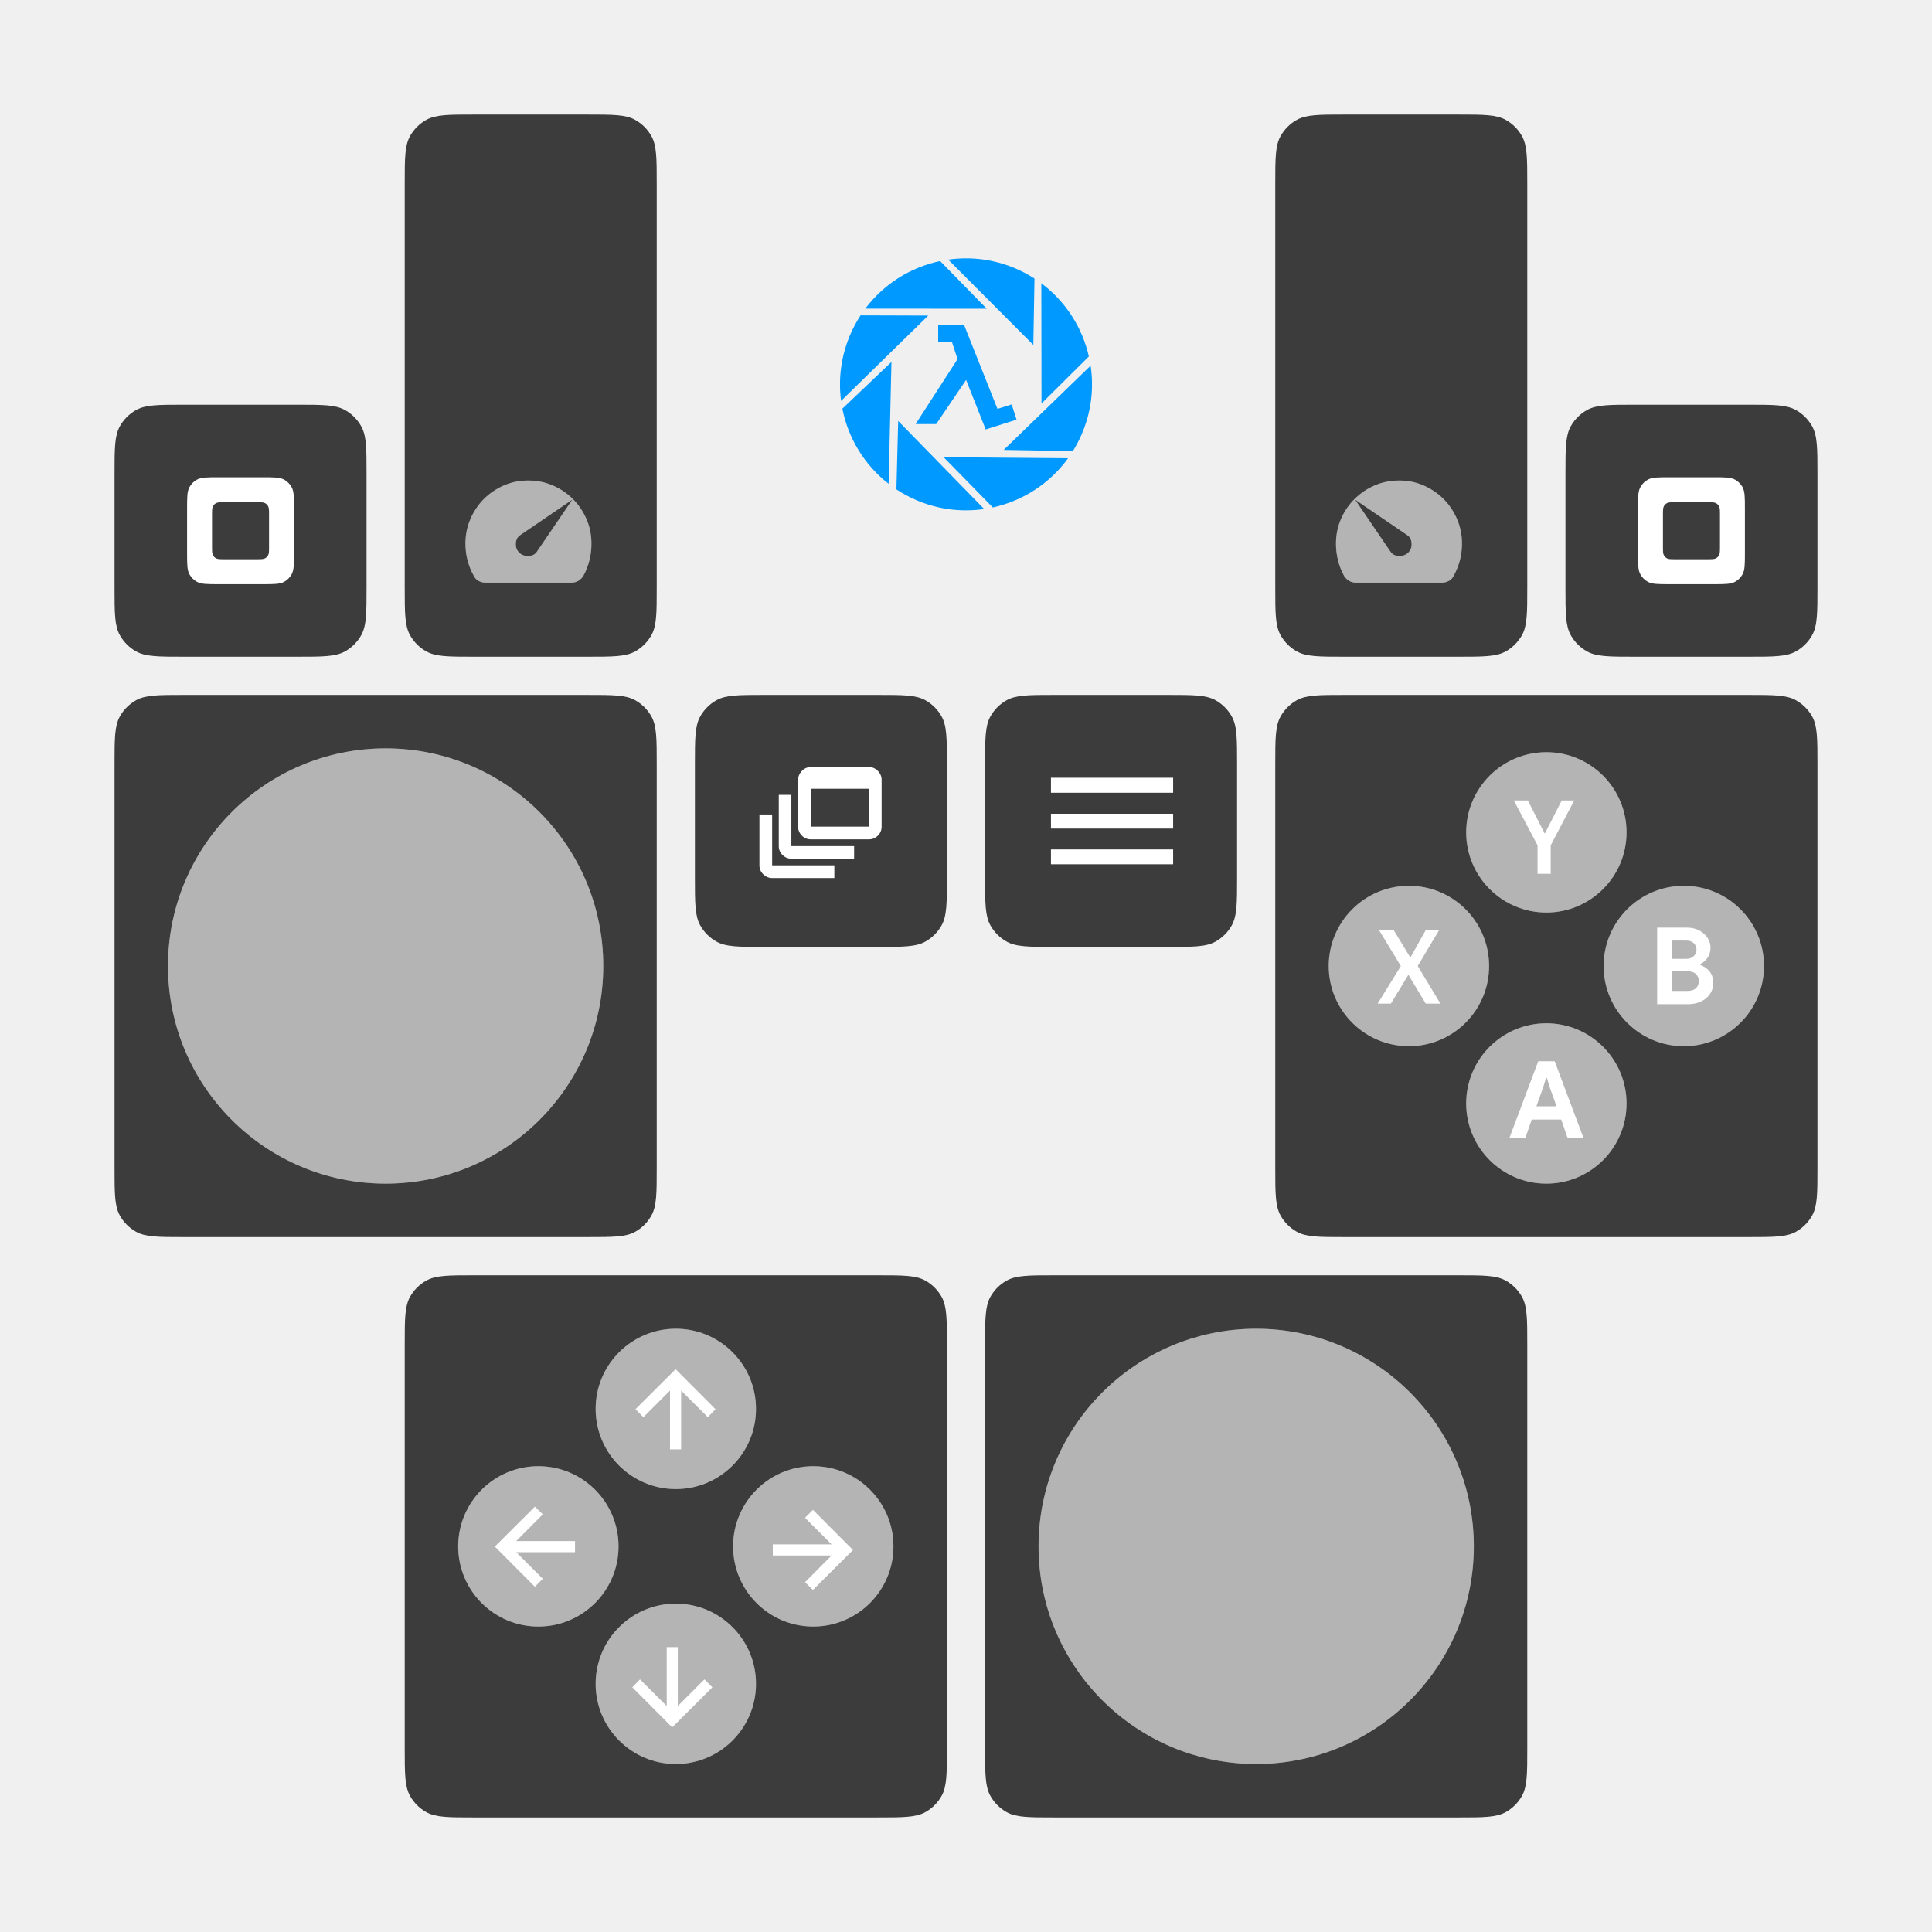
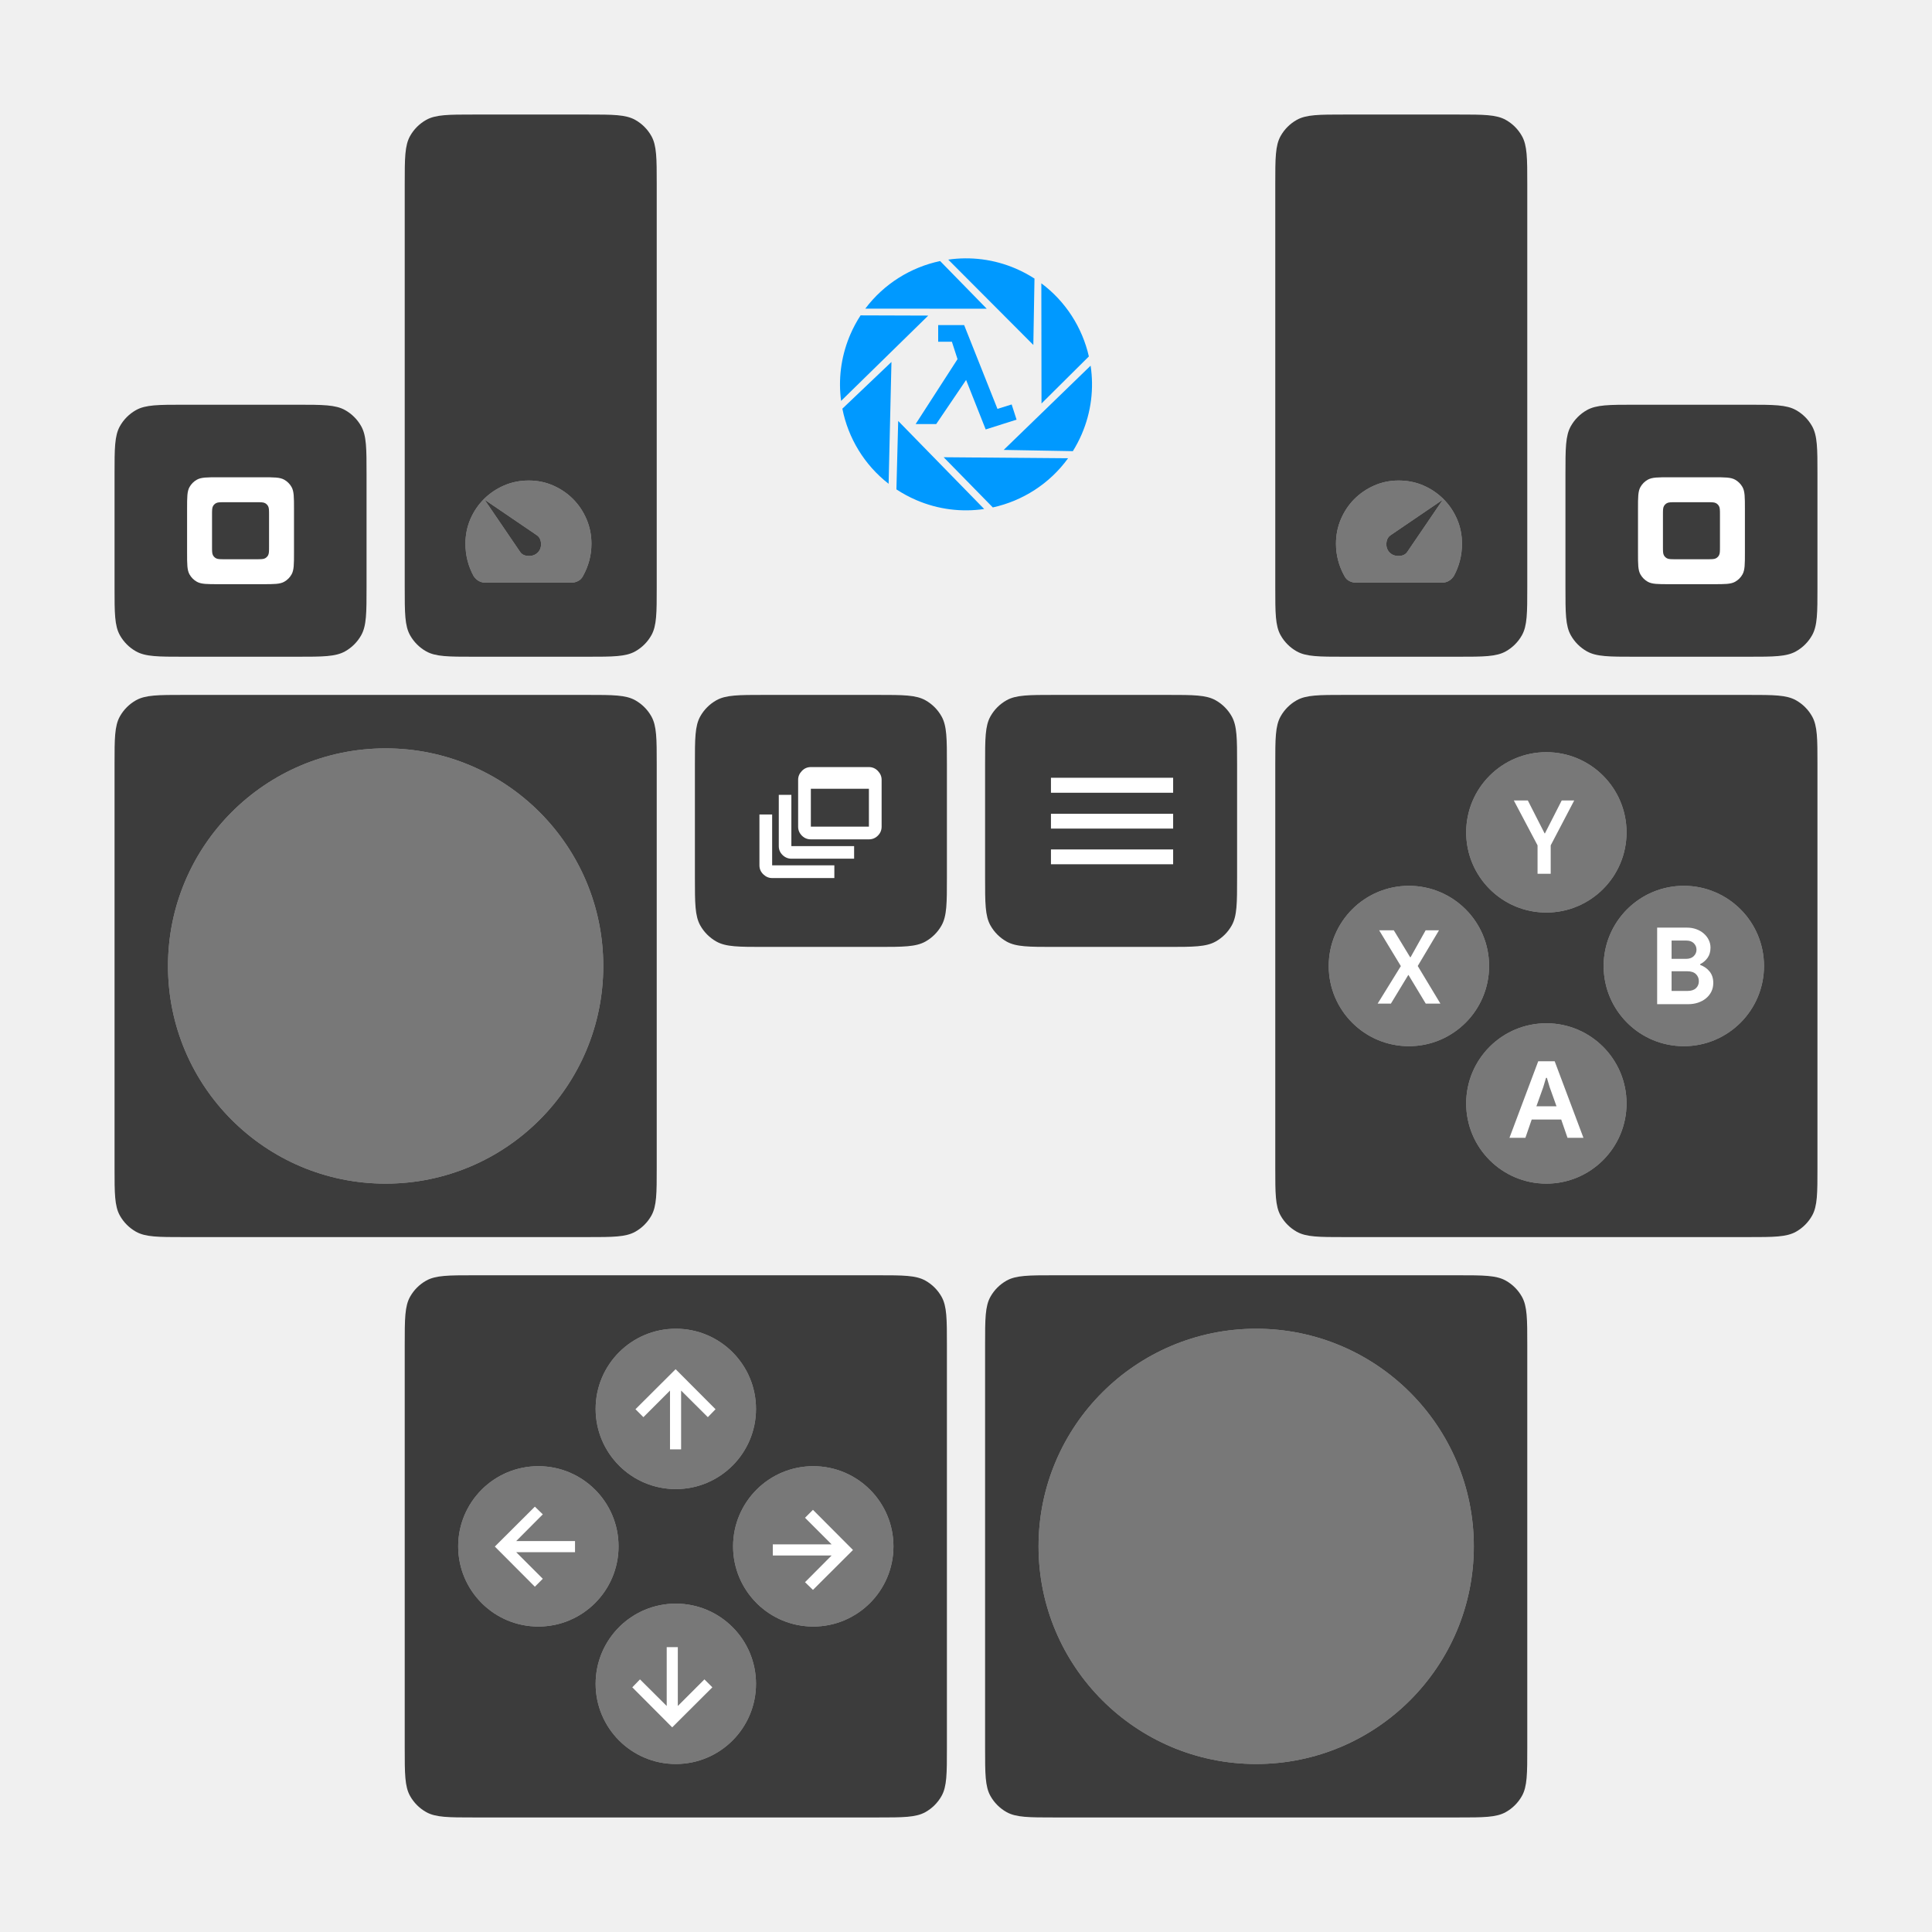
<svg xmlns="http://www.w3.org/2000/svg" width="506" height="506" viewBox="0 0 506 506">
  <g id="Misc">
    <path id="Start" fill="#000000" fill-opacity="0.75" fill-rule="evenodd" stroke="none" d="M 305.85 182 C 312.53 182 315.87 182 318.375 183.403 C 320.145 184.394 321.606 185.855 322.597 187.625 C 324 190.13 324 193.47 324 200.15 L 324 229.85 C 324 236.53 324 239.87 322.597 242.375 C 321.606 244.145 320.145 245.606 318.375 246.597 C 315.87 248 312.53 248 305.85 248 L 276.15 248 C 269.47 248 266.13 248 263.625 246.597 C 261.855 245.606 260.394 244.145 259.403 242.375 C 258 239.87 258 236.53 258 229.85 L 258 200.15 C 258 193.47 258 190.13 259.403 187.625 C 260.394 185.855 261.855 184.394 263.625 183.403 C 266.13 182 269.47 182 276.15 182 Z" />
    <path id="path1" fill="#ffffff" stroke="none" d="M 275.25 226.356 L 275.25 222.473 L 307.25 222.473 L 307.25 226.356 Z M 275.25 217.012 L 275.25 213.129 L 307.25 213.129 L 307.25 217.012 Z M 275.25 207.625 L 275.25 203.7 L 307.25 203.7 L 307.25 207.625 Z" />
    <path id="Select" fill="#000000" fill-opacity="0.75" fill-rule="evenodd" stroke="none" d="M 229.85 182 C 236.53 182 239.87 182 242.375 183.403 C 244.145 184.394 245.606 185.855 246.597 187.625 C 248 190.13 248 193.47 248 200.15 L 248 229.85 C 248 236.53 248 239.87 246.597 242.375 C 245.606 244.145 244.145 245.606 242.375 246.597 C 239.87 248 236.53 248 229.85 248 L 200.15 248 C 193.47 248 190.13 248 187.625 246.597 C 185.855 245.606 184.394 244.145 183.403 242.375 C 182 239.87 182 236.53 182 229.85 L 182 200.15 C 182 193.47 182 190.13 183.403 187.625 C 184.394 185.855 185.855 184.394 187.625 183.403 C 190.13 182 193.47 182 200.15 182 Z" />
    <path id="path2" fill="#ffffff" stroke="none" d="M 202.23 229.968 C 201.362 229.968 200.589 229.642 199.914 228.991 C 199.238 228.339 198.9 227.555 198.9 226.638 L 198.9 213.316 L 202.23 213.316 L 202.23 226.638 L 218.52 226.638 L 218.52 229.968 Z M 207.298 224.9 C 206.405 224.9 205.627 224.58 204.963 223.941 C 204.3 223.301 203.968 222.523 203.968 221.606 L 203.968 208.176 L 207.262 208.176 L 207.262 221.606 L 223.696 221.606 L 223.696 224.9 Z M 212.366 219.832 C 211.449 219.832 210.665 219.506 210.013 218.855 C 209.362 218.203 209.036 217.419 209.036 216.502 L 209.036 204.23 C 209.036 203.362 209.362 202.589 210.013 201.914 C 210.665 201.238 211.449 200.9 212.366 200.9 L 227.57 200.9 C 228.487 200.9 229.271 201.238 229.923 201.914 C 230.574 202.589 230.9 203.362 230.9 204.23 L 230.9 216.502 C 230.9 217.419 230.574 218.203 229.923 218.855 C 229.271 219.506 228.487 219.832 227.57 219.832 Z M 212.366 216.502 L 227.57 216.502 L 227.57 206.583 L 212.366 206.583 L 212.366 216.502 Z" />
  </g>
  <g id="DPad">
    <path id="path3" fill="#000000" fill-opacity="0.75" fill-rule="evenodd" stroke="none" d="M 124.15 476 C 117.47 476 114.129 476 111.625 474.598 C 109.855 473.606 108.394 472.145 107.402 470.375 C 106 467.871 106 464.53 106 457.85 L 106 352.15 C 106 345.47 106 342.129 107.402 339.625 C 108.394 337.855 109.855 336.394 111.625 335.402 C 114.129 334 117.47 334 124.15 334 L 229.85 334 C 236.53 334 239.871 334 242.375 335.402 C 244.145 336.394 245.606 337.855 246.598 339.625 C 248 342.129 248 345.47 248 352.15 L 248 457.85 C 248 464.53 248 467.871 246.598 470.375 C 245.606 472.145 244.145 473.606 242.375 474.598 C 239.871 476 236.53 476 229.85 476 L 124.15 476 Z M 177 462 C 188.598 462 198 452.598 198 441 C 198 429.402 188.598 420 177 420 C 165.402 420 156 429.402 156 441 C 156 452.598 165.402 462 177 462 Z M 141 426 C 152.598 426 162 416.598 162 405 C 162 393.402 152.598 384 141 384 C 129.402 384 120 393.402 120 405 C 120 416.598 129.402 426 141 426 Z M 213 426 C 224.598 426 234 416.598 234 405 C 234 393.402 224.598 384 213 384 C 201.402 384 192 393.402 192 405 C 192 416.598 201.402 426 213 426 Z M 177 390 C 188.598 390 198 380.598 198 369 C 198 357.402 188.598 348 177 348 C 165.402 348 156 357.402 156 369 C 156 380.598 165.402 390 177 390 Z" />
-     <path id="Right" fill="#000000" fill-opacity="0.25" fill-rule="evenodd" stroke="none" d="M 234 405 C 234 393.402 224.598 384 213 384 C 201.402 384 192 393.402 192 405 C 192 416.598 201.402 426 213 426 C 224.598 426 234 416.598 234 405 Z" />
+     <path id="Right" fill="#000000" fill-opacity="0.5" fill-rule="evenodd" stroke="none" d="M 234 405 C 234 393.402 224.598 384 213 384 C 201.402 384 192 393.402 192 405 C 192 416.598 201.402 426 213 426 C 224.598 426 234 416.598 234 405 Z" />
    <path id="RightArrow" fill="#ffffff" stroke="none" d="M 212.916 395.432 L 223.4 405.948 L 212.916 416.4 L 210.838 414.386 L 217.806 407.386 L 202.4 407.386 L 202.4 404.478 L 217.806 404.478 L 210.838 397.51 Z" />
-     <path id="Left" fill="#000000" fill-opacity="0.25" fill-rule="evenodd" stroke="none" d="M 162 405 C 162 393.402 152.598 384 141 384 C 129.402 384 120 393.402 120 405 C 120 416.598 129.402 426 141 426 C 152.598 426 162 416.598 162 405 Z" />
+     <path id="Left" fill="#000000" fill-opacity="0.5" fill-rule="evenodd" stroke="none" d="M 162 405 C 162 393.402 152.598 384 141 384 C 129.402 384 120 393.402 120 405 C 120 416.598 129.402 426 141 426 C 152.598 426 162 416.598 162 405 Z" />
    <path id="LeftArrow" fill="#ffffff" stroke="none" d="M 140.084 415.568 L 129.6 405.052 L 140.084 394.6 L 142.162 396.614 L 135.194 403.614 L 150.6 403.614 L 150.6 406.522 L 135.194 406.522 L 142.162 413.49 Z" />
-     <path id="Down" fill="#000000" fill-opacity="0.25" fill-rule="evenodd" stroke="none" d="M 198 441 C 198 429.402 188.598 420 177 420 C 165.402 420 156 429.402 156 441 C 156 452.598 165.402 462 177 462 C 188.598 462 198 452.598 198 441 Z" />
+     <path id="Down" fill="#000000" fill-opacity="0.5" fill-rule="evenodd" stroke="none" d="M 198 441 C 198 429.402 188.598 420 177 420 C 165.402 420 156 429.402 156 441 C 156 452.598 165.402 462 177 462 C 188.598 462 198 452.598 198 441 Z" />
    <path id="DownArrow" fill="#ffffff" stroke="none" d="M 186.568 441.916 L 176.052 452.4 L 165.6 441.916 L 167.614 439.838 L 174.614 446.806 L 174.614 431.4 L 177.522 431.4 L 177.522 446.806 L 184.49 439.838 Z" />
-     <path id="Up" fill="#000000" fill-opacity="0.25" fill-rule="evenodd" stroke="none" d="M 198 369 C 198 357.402 188.598 348 177 348 C 165.402 348 156 357.402 156 369 C 156 380.598 165.402 390 177 390 C 188.598 390 198 380.598 198 369 Z" />
+     <path id="Up" fill="#000000" fill-opacity="0.5" fill-rule="evenodd" stroke="none" d="M 198 369 C 198 357.402 188.598 348 177 348 C 165.402 348 156 357.402 156 369 C 156 380.598 165.402 390 177 390 C 188.598 390 198 380.598 198 369 Z" />
    <path id="UpArrow" fill="#ffffff" stroke="none" d="M 166.432 369.084 L 176.948 358.6 L 187.4 369.084 L 185.386 371.162 L 178.386 364.194 L 178.386 379.6 L 175.478 379.6 L 175.478 364.194 L 168.51 371.162 Z" />
  </g>
  <g id="ABXY">
    <path id="path4" fill="#000000" fill-opacity="0.75" fill-rule="evenodd" stroke="none" d="M 352.15 324 C 345.47 324 342.129 324 339.625 322.598 C 337.855 321.606 336.394 320.145 335.402 318.375 C 334 315.871 334 312.53 334 305.85 L 334 200.15 C 334 193.47 334 190.129 335.402 187.625 C 336.394 185.855 337.855 184.394 339.625 183.402 C 342.129 182 345.47 182 352.15 182 L 457.85 182 C 464.53 182 467.871 182 470.375 183.402 C 472.145 184.394 473.606 185.855 474.598 187.625 C 476 190.129 476 193.47 476 200.15 L 476 305.85 C 476 312.53 476 315.871 474.598 318.375 C 473.606 320.145 472.145 321.606 470.375 322.598 C 467.871 324 464.53 324 457.85 324 L 352.15 324 Z M 405 310 C 416.598 310 426 300.598 426 289 C 426 277.402 416.598 268 405 268 C 393.402 268 384 277.402 384 289 C 384 300.598 393.402 310 405 310 Z M 369 274 C 380.598 274 390 264.598 390 253 C 390 241.402 380.598 232 369 232 C 357.402 232 348 241.402 348 253 C 348 264.598 357.402 274 369 274 Z M 441 274 C 452.598 274 462 264.598 462 253 C 462 241.402 452.598 232 441 232 C 429.402 232 420 241.402 420 253 C 420 264.598 429.402 274 441 274 Z M 405 239 C 416.598 239 426 229.598 426 218 C 426 206.402 416.598 197 405 197 C 393.402 197 384 206.402 384 218 C 384 229.598 393.402 239 405 239 Z" />
-     <path id="Y" fill="#000000" fill-opacity="0.25" fill-rule="evenodd" stroke="none" d="M 426 218 C 426 206.402 416.598 197 405 197 C 393.402 197 384 206.402 384 218 C 384 229.598 393.402 239 405 239 C 416.598 239 426 229.598 426 218 Z" />
+     <path id="Y" fill="#000000" fill-opacity="0.5" fill-rule="evenodd" stroke="none" d="M 426 218 C 426 206.402 416.598 197 405 197 C 393.402 197 384 206.402 384 218 C 384 229.598 393.402 239 405 239 C 416.598 239 426 229.598 426 218 Z" />
    <path id="Y-" fill="#ffffff" fill-rule="evenodd" stroke="none" d="M 402.692 228.852 L 406.136 228.852 L 406.136 221.404 L 412.296 209.644 L 409.02 209.644 L 404.624 218.268 L 404.54 218.268 L 400.144 209.644 L 396.476 209.644 L 402.692 221.404 Z" />
-     <path id="X" fill="#000000" fill-opacity="0.25" fill-rule="evenodd" stroke="none" d="M 390 253 C 390 241.402 380.598 232 369 232 C 357.402 232 348 241.402 348 253 C 348 264.598 357.402 274 369 274 C 380.598 274 390 264.598 390 253 Z" />
+     <path id="X" fill="#000000" fill-opacity="0.5" fill-rule="evenodd" stroke="none" d="M 390 253 C 390 241.402 380.598 232 369 232 C 357.402 232 348 241.402 348 253 C 348 264.598 357.402 274 369 274 C 380.598 274 390 264.598 390 253 Z" />
    <path id="X-" fill="#ffffff" fill-rule="evenodd" stroke="none" d="M 360.812 262.852 L 364.284 262.852 L 368.82 255.376 L 368.904 255.376 L 373.412 262.852 L 377.248 262.852 L 371.312 252.996 L 376.884 243.644 L 373.384 243.644 L 369.436 250.7 L 369.324 250.7 L 365.04 243.644 L 361.204 243.644 L 366.888 253.024 Z" />
-     <path id="B" fill="#000000" fill-opacity="0.25" fill-rule="evenodd" stroke="none" d="M 462 253 C 462 241.402 452.598 232 441 232 C 429.402 232 420 241.402 420 253 C 420 264.598 429.402 274 441 274 C 452.598 274 462 264.598 462 253 Z" />
+     <path id="B" fill="#000000" fill-opacity="0.5" fill-rule="evenodd" stroke="none" d="M 462 253 C 462 241.402 452.598 232 441 232 C 429.402 232 420 241.402 420 253 C 420 264.598 429.402 274 441 274 C 452.598 274 462 264.598 462 253 Z" />
    <path id="B-" fill="#ffffff" fill-rule="evenodd" stroke="none" d="M 434.016 242.952 L 441.856 242.952 C 442.715 242.952 443.517 243.087 444.264 243.358 C 445.011 243.629 445.659 244.002 446.21 244.478 C 446.761 244.954 447.195 245.509 447.512 246.144 C 447.829 246.779 447.988 247.46 447.988 248.188 C 447.988 249.252 447.731 250.143 447.218 250.862 C 446.705 251.581 446.065 252.127 445.3 252.5 L 445.3 252.724 C 446.327 253.097 447.153 253.681 447.778 254.474 C 448.403 255.267 448.716 256.252 448.716 257.428 C 448.716 258.287 448.543 259.057 448.198 259.738 C 447.853 260.419 447.381 261.003 446.784 261.488 C 446.187 261.973 445.491 262.347 444.698 262.608 C 443.905 262.869 443.051 263 442.136 263 L 434.016 263 Z M 441.576 251.128 C 442.453 251.128 443.13 250.89 443.606 250.414 C 444.082 249.938 444.32 249.373 444.32 248.72 C 444.32 248.067 444.087 247.507 443.62 247.04 C 443.153 246.573 442.509 246.34 441.688 246.34 L 437.796 246.34 L 437.796 251.128 Z M 441.996 259.528 C 442.948 259.528 443.676 259.29 444.18 258.814 C 444.684 258.338 444.936 257.727 444.936 256.98 C 444.936 256.233 444.679 255.613 444.166 255.118 C 443.653 254.623 442.892 254.376 441.884 254.376 L 437.796 254.376 L 437.796 259.528 Z" />
-     <path id="A" fill="#000000" fill-opacity="0.25" fill-rule="evenodd" stroke="none" d="M 426 289 C 426 277.402 416.598 268 405 268 C 393.402 268 384 277.402 384 289 C 384 300.598 393.402 310 405 310 C 416.598 310 426 300.598 426 289 Z" />
+     <path id="A" fill="#000000" fill-opacity="0.5" fill-rule="evenodd" stroke="none" d="M 426 289 C 426 277.402 416.598 268 405 268 C 393.402 268 384 277.402 384 289 C 384 300.598 393.402 310 405 310 C 416.598 310 426 300.598 426 289 Z" />
    <path id="A-" fill="#ffffff" fill-rule="evenodd" stroke="none" d="M 402.868 277.952 L 407.18 277.952 L 414.712 298 L 410.54 298 L 408.888 293.212 L 401.16 293.212 L 399.508 298 L 395.336 298 Z M 407.656 289.74 L 405.864 284.728 L 405.136 282.292 L 404.912 282.292 L 404.184 284.728 L 402.392 289.74 Z" />
  </g>
  <g id="Stick">
    <path id="path5" fill="#000000" fill-opacity="0.75" fill-rule="evenodd" stroke="none" d="M 276.15 476 C 269.47 476 266.129 476 263.625 474.598 C 261.855 473.606 260.394 472.145 259.402 470.375 C 258 467.871 258 464.53 258 457.85 L 258 352.15 C 258 345.47 258 342.129 259.402 339.625 C 260.394 337.855 261.855 336.394 263.625 335.402 C 266.129 334 269.47 334 276.15 334 L 381.85 334 C 388.53 334 391.871 334 394.375 335.402 C 396.145 336.394 397.606 337.855 398.598 339.625 C 400 342.129 400 345.47 400 352.15 L 400 457.85 C 400 464.53 400 467.871 398.598 470.375 C 397.606 472.145 396.145 473.606 394.375 474.598 C 391.871 476 388.53 476 381.85 476 L 276.15 476 Z M 329 462 C 360.48 462 386 436.48 386 405 C 386 373.52 360.48 348 329 348 C 297.52 348 272 373.52 272 405 C 272 436.48 297.52 462 329 462 Z" />
-     <path id="path6" fill="#000000" fill-opacity="0.25" fill-rule="evenodd" stroke="none" d="M 386 405 C 386 373.52 360.48 348 329 348 C 297.52 348 272 373.52 272 405 C 272 436.48 297.52 462 329 462 C 360.48 462 386 436.48 386 405 Z" />
+     <path id="path6" fill="#000000" fill-opacity="0.5" fill-rule="evenodd" stroke="none" d="M 386 405 C 386 373.52 360.48 348 329 348 C 297.52 348 272 373.52 272 405 C 272 436.48 297.52 462 329 462 C 360.48 462 386 436.48 386 405 Z" />
    <path id="path7" fill="#000000" fill-opacity="0.75" fill-rule="evenodd" stroke="none" d="M 48.15 324 C 41.47 324 38.129 324 35.625 322.598 C 33.855 321.606 32.394 320.145 31.402 318.375 C 30 315.871 30 312.53 30 305.85 L 30 200.15 C 30 193.47 30 190.129 31.402 187.625 C 32.394 185.855 33.855 184.394 35.625 183.402 C 38.129 182 41.47 182 48.15 182 L 153.85 182 C 160.53 182 163.871 182 166.375 183.402 C 168.145 184.394 169.606 185.855 170.598 187.625 C 172 190.129 172 193.47 172 200.15 L 172 305.85 C 172 312.53 172 315.871 170.598 318.375 C 169.606 320.145 168.145 321.606 166.375 322.598 C 163.871 324 160.53 324 153.85 324 L 48.15 324 Z M 101 310 C 132.48 310 158 284.48 158 253 C 158 221.52 132.48 196 101 196 C 69.52 196 44 221.52 44 253 C 44 284.48 69.52 310 101 310 Z" />
-     <path id="path8" fill="#000000" fill-opacity="0.25" fill-rule="evenodd" stroke="none" d="M 158 253 C 158 221.52 132.48 196 101 196 C 69.52 196 44 221.52 44 253 C 44 284.48 69.52 310 101 310 C 132.48 310 158 284.48 158 253 Z" />
+     <path id="path8" fill="#000000" fill-opacity="0.5" fill-rule="evenodd" stroke="none" d="M 158 253 C 158 221.52 132.48 196 101 196 C 69.52 196 44 221.52 44 253 C 44 284.48 69.52 310 101 310 C 132.48 310 158 284.48 158 253 Z" />
  </g>
  <g id="Bumper">
    <path id="path9" fill="#000000" fill-opacity="0.75" fill-rule="evenodd" stroke="none" d="M 457.85 106 C 464.53 106 467.87 106 470.375 107.403 C 472.145 108.394 473.606 109.855 474.597 111.625 C 476 114.13 476 117.47 476 124.15 L 476 153.85 C 476 160.53 476 163.87 474.597 166.375 C 473.606 168.145 472.145 169.606 470.375 170.597 C 467.87 172 464.53 172 457.85 172 L 428.15 172 C 421.47 172 418.13 172 415.625 170.597 C 413.855 169.606 412.394 168.145 411.403 166.375 C 410 163.87 410 160.53 410 153.85 L 410 124.15 C 410 117.47 410 114.13 411.403 111.625 C 412.394 109.855 413.855 108.394 415.625 107.403 C 418.13 106 421.47 106 428.15 106 Z" />
    <path id="path10" fill="#ffffff" fill-rule="evenodd" stroke="none" d="M 437.25 153 C 434.214 153 432.695 153.001 431.557 152.363 C 430.752 151.913 430.087 151.248 429.637 150.443 C 428.999 149.305 429 147.786 429 144.75 L 429 133.25 C 429 130.214 428.999 128.695 429.637 127.557 C 430.087 126.752 430.752 126.087 431.557 125.637 C 432.695 124.999 434.214 125 437.25 125 L 448.75 125 C 451.786 125 453.305 124.999 454.443 125.637 C 455.248 126.087 455.913 126.752 456.363 127.557 C 457.001 128.695 457 130.214 457 133.25 L 457 144.75 C 457 147.786 457.001 149.305 456.363 150.443 C 455.913 151.248 455.248 151.913 454.443 152.363 C 453.305 153.001 451.786 153 448.75 153 L 437.25 153 Z M 438.834 146.467 L 447.166 146.467 C 448.381 146.467 448.988 146.466 449.443 146.211 C 449.765 146.031 450.031 145.765 450.211 145.443 C 450.466 144.988 450.467 144.381 450.467 143.166 L 450.467 134.834 C 450.467 133.619 450.466 133.012 450.211 132.557 C 450.031 132.235 449.765 131.969 449.443 131.789 C 448.988 131.534 448.381 131.533 447.166 131.533 L 438.834 131.533 C 437.619 131.533 437.012 131.534 436.557 131.789 C 436.235 131.969 435.969 132.235 435.789 132.557 C 435.534 133.012 435.533 133.619 435.533 134.834 L 435.533 143.166 C 435.533 144.381 435.534 144.988 435.789 145.443 C 435.969 145.765 436.235 146.031 436.557 146.211 C 437.012 146.466 437.619 146.467 438.834 146.467 Z" />
    <path id="path11" fill="#000000" fill-opacity="0.75" fill-rule="evenodd" stroke="none" d="M 77.85 106 C 84.53 106 87.87 106 90.375 107.403 C 92.145 108.394 93.606 109.855 94.597 111.625 C 96 114.13 96 117.47 96 124.15 L 96 153.85 C 96 160.53 96 163.87 94.597 166.375 C 93.606 168.145 92.145 169.606 90.375 170.597 C 87.87 172 84.53 172 77.85 172 L 48.15 172 C 41.47 172 38.13 172 35.625 170.597 C 33.855 169.606 32.394 168.145 31.403 166.375 C 30 163.87 30 160.53 30 153.85 L 30 124.15 C 30 117.47 30 114.13 31.403 111.625 C 32.394 109.855 33.855 108.394 35.625 107.403 C 38.13 106 41.47 106 48.15 106 Z" />
    <path id="path12" fill="#ffffff" fill-rule="evenodd" stroke="none" d="M 57.25 153 C 54.214 153 52.695 153.001 51.557 152.363 C 50.752 151.913 50.087 151.248 49.637 150.443 C 48.999 149.305 49 147.786 49 144.75 L 49 133.25 C 49 130.214 48.999 128.695 49.637 127.557 C 50.087 126.752 50.752 126.087 51.557 125.637 C 52.695 124.999 54.214 125 57.25 125 L 68.75 125 C 71.786 125 73.305 124.999 74.443 125.637 C 75.248 126.087 75.913 126.752 76.363 127.557 C 77.001 128.695 77 130.214 77 133.25 L 77 144.75 C 77 147.786 77.001 149.305 76.363 150.443 C 75.913 151.248 75.248 151.913 74.443 152.363 C 73.305 153.001 71.786 153 68.75 153 L 57.25 153 Z M 58.834 146.467 L 67.166 146.467 C 68.381 146.467 68.988 146.466 69.443 146.211 C 69.765 146.031 70.031 145.765 70.211 145.443 C 70.466 144.988 70.467 144.381 70.467 143.166 L 70.467 134.834 C 70.467 133.619 70.466 133.012 70.211 132.557 C 70.031 132.235 69.765 131.969 69.443 131.789 C 68.988 131.534 68.381 131.533 67.166 131.533 L 58.834 131.533 C 57.619 131.533 57.012 131.534 56.557 131.789 C 56.235 131.969 55.969 132.235 55.789 132.557 C 55.534 133.012 55.533 133.619 55.533 134.834 L 55.533 143.166 C 55.533 144.381 55.534 144.988 55.789 145.443 C 55.969 145.765 56.235 146.031 56.557 146.211 C 57.012 146.466 57.619 146.467 58.834 146.467 Z" />
  </g>
  <g id="Trigger">
-     <path id="path13" fill="#000000" fill-opacity="0.75" fill-rule="evenodd" stroke="none" d="M 352.15 172 C 345.47 172 342.129 172 339.625 170.598 C 337.855 169.606 336.394 168.145 335.402 166.375 C 334 163.871 334 160.53 334 153.85 L 334 48.15 C 334 41.47 334 38.129 335.402 35.625 C 336.394 33.855 337.855 32.394 339.625 31.402 C 342.129 30 345.47 30 352.15 30 L 381.85 30 C 388.53 30 391.871 30 394.375 31.402 C 396.145 32.394 397.606 33.855 398.598 35.625 C 400 38.129 400 41.47 400 48.15 L 400 153.85 C 400 160.53 400 163.871 398.598 166.375 C 397.606 168.145 396.145 169.606 394.375 170.598 C 391.871 172 388.53 172 381.85 172 L 352.15 172 Z M 355.133 152.602 L 377.627 152.602 C 378.252 152.602 378.845 152.458 379.404 152.172 C 379.964 151.885 380.387 151.456 380.674 150.883 C 381.403 149.581 381.956 148.222 382.334 146.803 C 382.711 145.384 382.9 143.918 382.9 142.408 C 382.9 140.117 382.471 137.97 381.611 135.965 C 380.752 133.96 379.586 132.216 378.115 130.732 C 376.644 129.248 374.914 128.063 372.922 127.178 C 370.93 126.293 368.789 125.85 366.498 125.85 C 364.181 125.85 362.027 126.279 360.035 127.139 C 358.043 127.998 356.291 129.177 354.781 130.674 C 353.271 132.171 352.081 133.921 351.209 135.926 C 350.337 137.931 349.9 140.091 349.9 142.408 C 349.9 143.918 350.083 145.39 350.447 146.822 C 350.812 148.254 351.346 149.607 352.049 150.883 C 352.439 151.456 352.893 151.885 353.414 152.172 C 353.935 152.458 354.508 152.602 355.133 152.602 Z M 366.42 145.611 C 365.431 145.585 364.701 145.234 364.232 144.557 L 354.898 130.85 L 368.607 140.182 C 369.284 140.65 369.647 141.367 369.699 142.33 C 369.751 143.293 369.465 144.088 368.84 144.713 C 368.215 145.338 367.409 145.637 366.42 145.611 Z" />
-     <path id="path14" fill="#000000" fill-opacity="0.25" stroke="none" d="M 368.841 144.713 C 368.216 145.338 367.409 145.637 366.42 145.611 C 365.43 145.585 364.701 145.233 364.233 144.557 L 354.899 130.849 L 368.607 140.183 C 369.283 140.651 369.648 141.367 369.7 142.33 C 369.752 143.294 369.466 144.088 368.841 144.713 Z M 377.628 152.601 C 378.253 152.601 378.845 152.458 379.405 152.172 C 379.965 151.885 380.388 151.456 380.674 150.883 C 381.403 149.581 381.956 148.221 382.334 146.802 C 382.711 145.383 382.9 143.919 382.9 142.409 C 382.9 140.117 382.47 137.97 381.611 135.965 C 380.752 133.96 379.587 132.216 378.116 130.732 C 376.645 129.248 374.914 128.063 372.922 127.178 C 370.93 126.293 368.789 125.85 366.498 125.85 C 364.18 125.85 362.026 126.28 360.034 127.139 C 358.043 127.998 356.292 129.176 354.782 130.673 C 353.272 132.17 352.08 133.921 351.208 135.926 C 350.336 137.93 349.9 140.091 349.9 142.409 C 349.9 143.919 350.082 145.39 350.447 146.822 C 350.811 148.254 351.345 149.607 352.048 150.883 C 352.438 151.456 352.894 151.885 353.415 152.172 C 353.936 152.458 354.508 152.601 355.133 152.601 Z" />
-     <path id="path15" fill="#000000" fill-opacity="0.75" fill-rule="evenodd" stroke="none" d="M 124.15 172 C 117.47 172 114.129 172 111.625 170.598 C 109.855 169.606 108.394 168.145 107.402 166.375 C 106 163.871 106 160.53 106 153.85 L 106 48.15 C 106 41.47 106 38.129 107.402 35.625 C 108.394 33.855 109.855 32.394 111.625 31.402 C 114.129 30 117.47 30 124.15 30 L 153.85 30 C 160.53 30 163.871 30 166.375 31.402 C 168.145 32.394 169.606 33.855 170.598 35.625 C 172 38.129 172 41.47 172 48.15 L 172 153.85 C 172 160.53 172 163.871 170.598 166.375 C 169.606 168.145 168.145 169.606 166.375 170.598 C 163.871 172 160.53 172 153.85 172 L 124.15 172 Z M 127.172 152.602 L 149.666 152.602 C 150.291 152.602 150.864 152.458 151.385 152.172 C 151.905 151.885 152.361 151.456 152.752 150.883 C 153.455 149.607 153.989 148.254 154.354 146.822 C 154.718 145.39 154.9 143.918 154.9 142.408 C 154.9 140.091 154.464 137.931 153.592 135.926 C 152.72 133.921 151.528 132.171 150.018 130.674 C 148.508 129.177 146.757 127.998 144.766 127.139 C 142.774 126.279 140.62 125.85 138.303 125.85 C 136.012 125.85 133.871 126.293 131.879 127.178 C 129.887 128.063 128.155 129.248 126.684 130.732 C 125.213 132.216 124.049 133.96 123.189 135.965 C 122.33 137.97 121.9 140.117 121.9 142.408 C 121.9 143.918 122.089 145.384 122.467 146.803 C 122.844 148.222 123.398 149.581 124.127 150.883 C 124.413 151.456 124.835 151.885 125.395 152.172 C 125.954 152.458 126.547 152.602 127.172 152.602 Z M 138.381 145.611 C 137.392 145.637 136.584 145.338 135.959 144.713 C 135.334 144.088 135.048 143.293 135.1 142.33 C 135.152 141.367 135.516 140.65 136.193 140.182 L 149.9 130.85 L 140.568 144.557 C 140.1 145.234 139.37 145.585 138.381 145.611 Z" />
-     <path id="path16" fill="#000000" fill-opacity="0.25" stroke="none" d="M 135.959 144.713 C 136.584 145.338 137.391 145.637 138.38 145.611 C 139.37 145.585 140.099 145.233 140.567 144.557 L 149.901 130.849 L 136.193 140.183 C 135.517 140.651 135.152 141.367 135.1 142.33 C 135.048 143.294 135.334 144.088 135.959 144.713 Z M 127.172 152.601 C 126.547 152.601 125.955 152.458 125.395 152.172 C 124.836 151.885 124.412 151.456 124.126 150.883 C 123.397 149.581 122.844 148.221 122.466 146.802 C 122.089 145.383 121.9 143.919 121.9 142.409 C 121.9 140.117 122.33 137.97 123.189 135.965 C 124.048 133.96 125.213 132.216 126.684 130.732 C 128.155 129.248 129.886 128.063 131.878 127.178 C 133.87 126.293 136.011 125.85 138.302 125.85 C 140.62 125.85 142.774 126.28 144.766 127.139 C 146.757 127.998 148.508 129.176 150.018 130.673 C 151.528 132.17 152.72 133.921 153.592 135.926 C 154.464 137.93 154.9 140.091 154.9 142.409 C 154.9 143.919 154.718 145.39 154.353 146.822 C 153.989 148.254 153.455 149.607 152.752 150.883 C 152.362 151.456 151.906 151.885 151.385 152.172 C 150.865 152.458 150.292 152.601 149.667 152.601 Z" />
+     <path id="path13" fill="#000000" fill-opacity="0.75" fill-rule="evenodd" stroke="none" d="M 352.15 172 C 345.47 172 342.129 172 339.625 170.598 C 337.855 169.606 336.394 168.145 335.402 166.375 C 334 163.871 334 160.53 334 153.85 L 334 48.15 C 334 41.47 334 38.129 335.402 35.625 C 336.394 33.855 337.855 32.394 339.625 31.402 C 342.129 30 345.47 30 352.15 30 L 381.85 30 C 388.53 30 391.871 30 394.375 31.402 C 396.145 32.394 397.606 33.855 398.598 35.625 C 400 38.129 400 41.47 400 48.15 L 400 153.85 C 400 160.53 400 163.871 398.598 166.375 C 397.606 168.145 396.145 169.606 394.375 170.598 C 391.871 172 388.53 172 381.85 172 L 352.15 172 Z M 355.172 152.602 L 377.666 152.602 C 378.291 152.602 378.864 152.458 379.385 152.172 C 379.905 151.885 380.361 151.456 380.752 150.883 C 381.455 149.607 381.989 148.254 382.354 146.822 C 382.718 145.39 382.9 143.918 382.9 142.408 C 382.9 140.091 382.464 137.931 381.592 135.926 C 380.72 133.921 379.528 132.171 378.018 130.674 C 376.508 129.177 374.757 127.998 372.766 127.139 C 370.774 126.279 368.62 125.85 366.303 125.85 C 364.012 125.85 361.871 126.293 359.879 127.178 C 357.887 128.063 356.155 129.248 354.684 130.732 C 353.213 132.216 352.049 133.96 351.189 135.965 C 350.33 137.97 349.9 140.117 349.9 142.408 C 349.9 143.918 350.089 145.384 350.467 146.803 C 350.844 148.222 351.398 149.581 352.127 150.883 C 352.413 151.456 352.835 151.885 353.395 152.172 C 353.954 152.458 354.547 152.602 355.172 152.602 Z M 366.381 145.611 C 365.392 145.637 364.584 145.338 363.959 144.713 C 363.334 144.088 363.048 143.293 363.1 142.33 C 363.152 141.367 363.516 140.65 364.193 140.182 L 377.9 130.85 L 368.568 144.557 C 368.1 145.234 367.37 145.585 366.381 145.611 Z" />
+     <path id="path14" fill="#000000" fill-opacity="0.5" stroke="none" d="M 363.959 144.713 C 364.584 145.338 365.391 145.637 366.38 145.611 C 367.37 145.585 368.099 145.233 368.567 144.557 L 377.901 130.849 L 364.193 140.183 C 363.517 140.651 363.152 141.367 363.1 142.33 C 363.048 143.294 363.334 144.088 363.959 144.713 Z M 355.172 152.601 C 354.547 152.601 353.955 152.458 353.395 152.172 C 352.836 151.885 352.412 151.456 352.126 150.883 C 351.397 149.581 350.844 148.221 350.466 146.802 C 350.089 145.383 349.9 143.919 349.9 142.409 C 349.9 140.117 350.33 137.97 351.189 135.965 C 352.048 133.96 353.213 132.216 354.684 130.732 C 356.155 129.248 357.886 128.063 359.878 127.178 C 361.87 126.293 364.011 125.85 366.302 125.85 C 368.62 125.85 370.774 126.28 372.766 127.139 C 374.757 127.998 376.508 129.176 378.018 130.673 C 379.528 132.17 380.72 133.921 381.592 135.926 C 382.464 137.93 382.9 140.091 382.9 142.409 C 382.9 143.919 382.718 145.39 382.353 146.822 C 381.989 148.254 381.455 149.607 380.752 150.883 C 380.362 151.456 379.906 151.885 379.385 152.172 C 378.865 152.458 378.292 152.601 377.667 152.601 Z" />
+     <path id="path15" fill="#000000" fill-opacity="0.75" fill-rule="evenodd" stroke="none" d="M 124.15 172 C 117.47 172 114.129 172 111.625 170.598 C 109.855 169.606 108.394 168.145 107.402 166.375 C 106 163.871 106 160.53 106 153.85 L 106 48.15 C 106 41.47 106 38.129 107.402 35.625 C 108.394 33.855 109.855 32.394 111.625 31.402 C 114.129 30 117.47 30 124.15 30 L 153.85 30 C 160.53 30 163.871 30 166.375 31.402 C 168.145 32.394 169.606 33.855 170.598 35.625 C 172 38.129 172 41.47 172 48.15 L 172 153.85 C 172 160.53 172 163.871 170.598 166.375 C 169.606 168.145 168.145 169.606 166.375 170.598 C 163.871 172 160.53 172 153.85 172 L 124.15 172 Z M 127.133 152.602 L 149.627 152.602 C 150.252 152.602 150.845 152.458 151.404 152.172 C 151.964 151.885 152.387 151.456 152.674 150.883 C 153.403 149.581 153.956 148.222 154.334 146.803 C 154.712 145.384 154.9 143.918 154.9 142.408 C 154.9 140.117 154.471 137.97 153.611 135.965 C 152.752 133.96 151.586 132.216 150.115 130.732 C 148.644 129.248 146.914 128.063 144.922 127.178 C 142.93 126.293 140.789 125.85 138.498 125.85 C 136.181 125.85 134.027 126.279 132.035 127.139 C 130.043 127.998 128.291 129.177 126.781 130.674 C 125.271 132.171 124.081 133.921 123.209 135.926 C 122.337 137.931 121.9 140.091 121.9 142.408 C 121.9 143.918 122.083 145.39 122.447 146.822 C 122.812 148.254 123.346 149.607 124.049 150.883 C 124.439 151.456 124.893 151.885 125.414 152.172 C 125.935 152.458 126.508 152.602 127.133 152.602 Z M 138.42 145.611 C 137.431 145.585 136.701 145.234 136.232 144.557 L 126.898 130.85 L 140.607 140.182 C 141.284 140.65 141.647 141.367 141.699 142.33 C 141.751 143.293 141.467 144.088 140.842 144.713 C 140.217 145.338 139.409 145.637 138.42 145.611 Z" />
+     <path id="path16" fill="#000000" fill-opacity="0.5" stroke="none" d="M 140.841 144.713 C 140.216 145.338 139.409 145.637 138.42 145.611 C 137.43 145.585 136.701 145.233 136.233 144.557 L 126.899 130.849 L 140.607 140.183 C 141.283 140.651 141.648 141.367 141.7 142.33 C 141.752 143.294 141.466 144.088 140.841 144.713 Z M 149.628 152.601 C 150.253 152.601 150.845 152.458 151.405 152.172 C 151.964 151.885 152.388 151.456 152.674 150.883 C 153.403 149.581 153.956 148.221 154.334 146.802 C 154.711 145.383 154.9 143.919 154.9 142.409 C 154.9 140.117 154.47 137.97 153.611 135.965 C 152.752 133.96 151.587 132.216 150.116 130.732 C 148.645 129.248 146.914 128.063 144.922 127.178 C 142.93 126.293 140.789 125.85 138.498 125.85 C 136.18 125.85 134.026 126.28 132.034 127.139 C 130.043 127.998 128.292 129.176 126.782 130.673 C 125.272 132.17 124.08 133.921 123.208 135.926 C 122.336 137.93 121.9 140.091 121.9 142.409 C 121.9 143.919 122.082 145.39 122.447 146.822 C 122.811 148.254 123.345 149.607 124.048 150.883 C 124.438 151.456 124.894 151.885 125.415 152.172 C 125.936 152.458 126.508 152.601 127.133 152.601 Z" />
  </g>
  <g id="Logo">
    <path id="Aperture" fill="#0099ff" stroke="none" d="M 239.916 130.949 C 245.746 133.469 251.905 134.171 257.762 133.311 L 235.242 110.25 L 234.775 128.171 C 236.378 129.229 238.093 130.161 239.916 130.949 Z M 232.733 126.706 L 233.477 94.799 L 220.621 107.036 C 222.138 114.726 226.375 121.768 232.733 126.706 Z M 260.021 132.898 C 267.812 131.195 274.902 126.699 279.731 120.024 L 247.147 119.753 L 260.021 132.898 Z M 220.287 105 L 243.114 82.655 L 225.389 82.597 C 224.375 84.15 223.48 85.809 222.719 87.569 L 222.434 88.248 C 220.201 93.749 219.557 99.505 220.287 105 Z M 262.871 117.834 L 280.983 118.161 C 281.85 116.772 282.627 115.3 283.296 113.751 C 285.835 107.878 286.526 101.67 285.636 95.774 L 262.871 117.834 Z M 272.775 105.679 L 285.18 93.352 C 283.461 85.818 279.123 78.961 272.73 74.201 L 272.775 105.679 Z M 226.622 80.839 L 258.425 80.851 L 246.227 68.37 C 238.524 69.995 231.491 74.351 226.622 80.839 Z M 270.635 90.346 L 270.937 72.958 C 269.422 71.979 267.809 71.111 266.099 70.372 C 260.302 67.867 254.178 67.158 248.351 67.996 L 270.635 90.346 Z" />
    <path id="Lambda" fill="#0099ff" fill-rule="evenodd" stroke="none" d="M 245.713 85.143 L 245.713 89.505 L 249.305 89.505 L 250.781 94.06 L 239.811 111.061 L 245.2 111.061 L 253.026 99.513 L 258.159 112.473 L 266.242 109.907 L 264.959 105.929 L 261.238 107.084 L 252.513 85.143 L 245.713 85.143 Z" />
  </g>
</svg>
